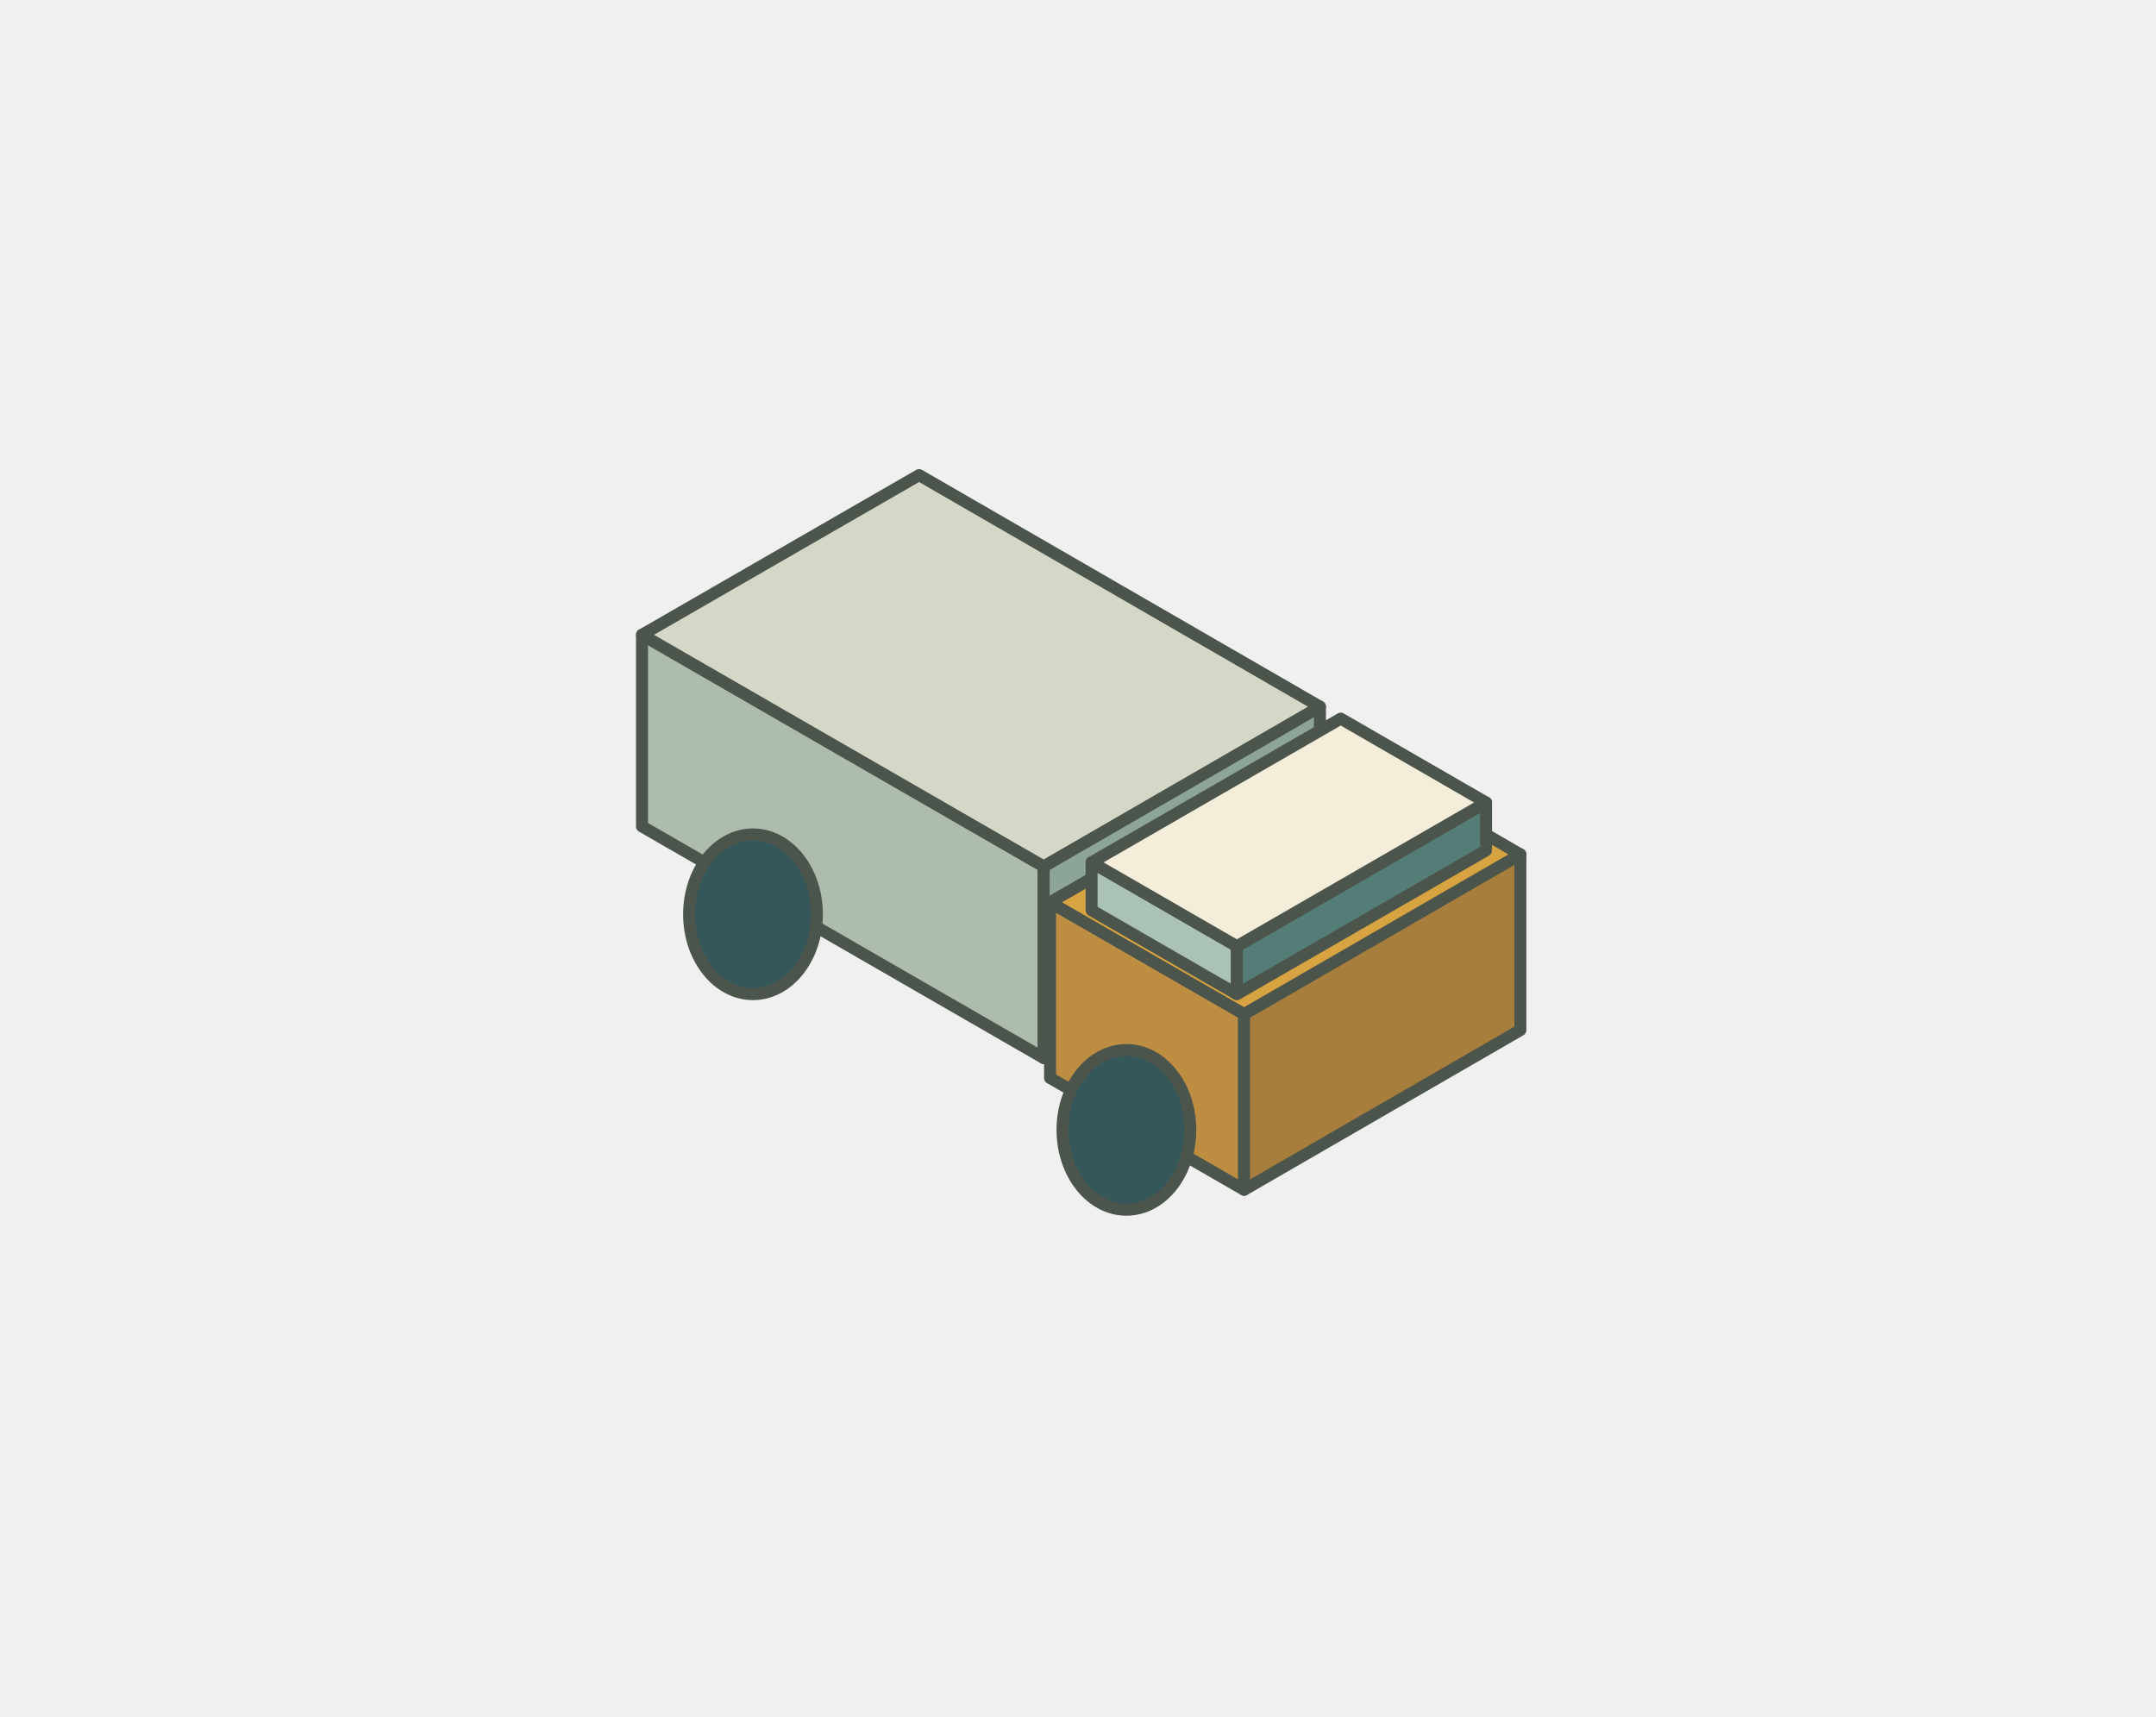
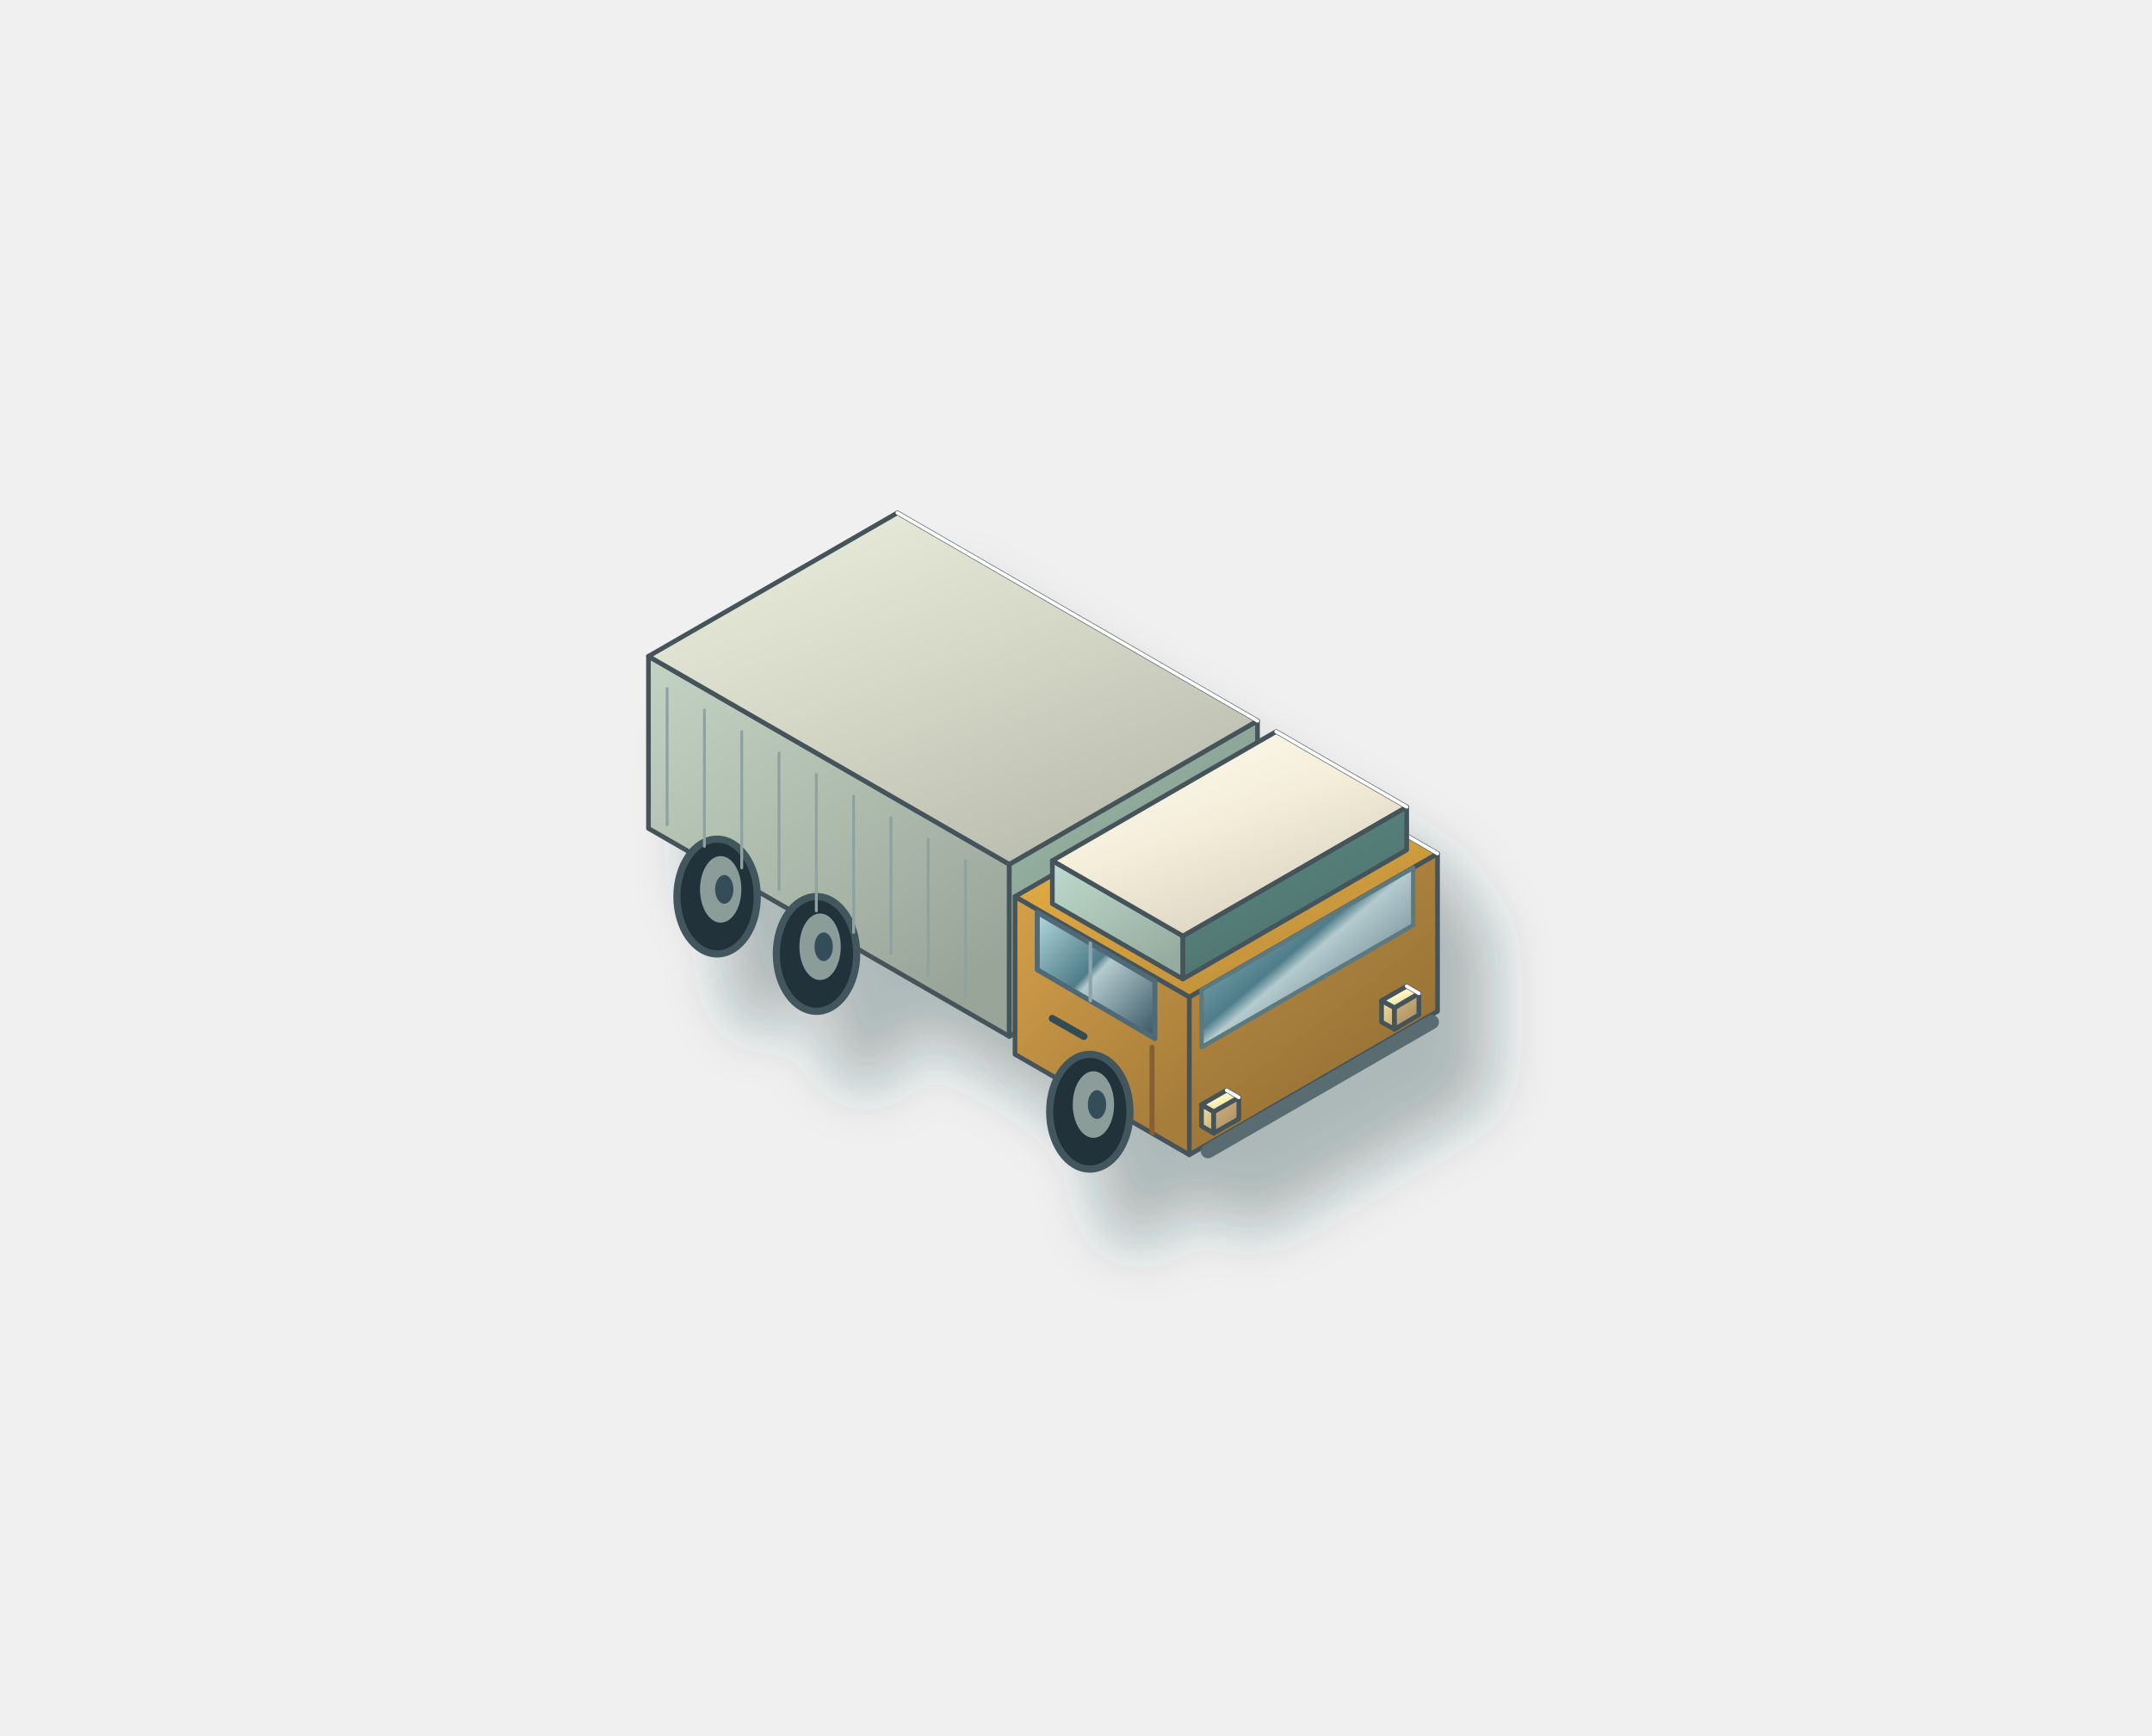
- <svg xmlns="http://www.w3.org/2000/svg" viewBox="25 0 270 215">
-   <polygon points="105.4,103.5 155.7,132.5 155.7,108.5 105.4,79.5" fill="#aebcae" stroke="#4c554c" stroke-width="1.5" stroke-linejoin="round" />
-   <polygon points="190.3,112.5 155.7,132.5 155.7,108.5 190.3,88.5" fill="#8ca597" stroke="#4c554c" stroke-width="1.5" stroke-linejoin="round" />
-   <polygon points="140.1,59.5 190.3,88.5 155.7,108.5 105.4,79.5" fill="#d5d7c7" stroke="#4c554c" stroke-width="1.5" stroke-linejoin="round" />
-   <polygon points="156.5,135.0 180.8,149.0 180.8,127.0 156.5,113.0" fill="#bd8e42" stroke="#4c554c" stroke-width="1.5" stroke-linejoin="round" />
-   <polygon points="215.4,129.0 180.8,149.0 180.8,127.0 215.4,107.0" fill="#a77e3b" stroke="#4c554c" stroke-width="1.5" stroke-linejoin="round" />
-   <polygon points="191.2,93.0 215.4,107.0 180.8,127.0 156.5,113.0" fill="#d8a341" stroke="#4c554c" stroke-width="1.5" stroke-linejoin="round" />
-   <polygon points="161.7,114.0 179.9,124.5 179.9,118.5 161.7,108.0" fill="#aac3b6" stroke="#4c554c" stroke-width="1.5" stroke-linejoin="round" />
-   <polygon points="211.1,106.5 179.9,124.5 179.9,118.5 211.1,100.5" fill="#547d78" stroke="#4c554c" stroke-width="1.5" stroke-linejoin="round" />
-   <polygon points="192.9,90.0 211.1,100.5 179.9,118.5 161.7,108.0" fill="#f4edd9" stroke="#4c554c" stroke-width="1.5" stroke-linejoin="round" />
-   <ellipse cx="119.298" cy="114.5" rx="8" ry="10" fill="#35575a" stroke="#4c554c" stroke-width="1.5" />
-   <ellipse cx="166.062" cy="141.5" rx="8" ry="10" fill="#35575a" stroke="#4c554c" stroke-width="1.5" />
+ <svg xmlns="http://www.w3.org/2000/svg" viewBox="15 -12 300 242">
+   <defs>
+     <radialGradient id="foliage" cx="30%" cy="25%">
+       <stop stop-color="#c6d58b" />
+       <stop offset=".4" stop-color="#729558" />
+       <stop offset="1" stop-color="#355d47" />
+     </radialGradient>
+     <linearGradient id="glass" x2="1" y2="1">
+       <stop stop-color="#b4d8dc" />
+       <stop offset=".45" stop-color="#4f7d8a" />
+       <stop offset=".5" stop-color="#b3cace" />
+       <stop offset="1" stop-color="#355461" />
+     </linearGradient>
+     <filter id="shadow" x="-35%" y="-35%" width="180%" height="190%">
+       <feDropShadow dx="7" dy="10" stdDeviation="4" flood-color="#223c3c" flood-opacity=".32" />
+     </filter>
+     <linearGradient id="7f918c-wall" x1="0" y1="0" x2=".65" y2="1">
+       <stop stop-color="#8ea29d" />
+       <stop offset=".52" stop-color="#7f918c" />
+       <stop offset="1" stop-color="#70807b" />
+     </linearGradient>
+     <linearGradient id="6a7e78-shade" x1="0" y1="0" x2=".65" y2="1">
+       <stop stop-color="#778d86" />
+       <stop offset=".52" stop-color="#6a7e78" />
+       <stop offset="1" stop-color="#5d6f6a" />
+     </linearGradient>
+     <linearGradient id="a9b4af-roof" x1="0" y1="0" x2=".65" y2="1">
+       <stop stop-color="#bdcac4" />
+       <stop offset=".52" stop-color="#a9b4af" />
+       <stop offset="1" stop-color="#959e9a" />
+     </linearGradient>
+     <linearGradient id="c08c39-wall" x1="0" y1="0" x2=".65" y2="1">
+       <stop stop-color="#d79d40" />
+       <stop offset=".52" stop-color="#c08c39" />
+       <stop offset="1" stop-color="#a97b32" />
+     </linearGradient>
+     <linearGradient id="ae7d31-shade" x1="0" y1="0" x2=".65" y2="1">
+       <stop stop-color="#c38c37" />
+       <stop offset=".52" stop-color="#ae7d31" />
+       <stop offset="1" stop-color="#996e2b" />
+     </linearGradient>
+     <linearGradient id="d8a341-roof" x1="0" y1="0" x2=".65" y2="1">
+       <stop stop-color="#f2b749" />
+       <stop offset=".52" stop-color="#d8a341" />
+       <stop offset="1" stop-color="#be8f39" />
+     </linearGradient>
+     <linearGradient id="9d9c8d-wall" x1="0" y1="0" x2=".65" y2="1">
+       <stop stop-color="#b0af9e" />
+       <stop offset=".52" stop-color="#9d9c8d" />
+       <stop offset="1" stop-color="#8a897c" />
+     </linearGradient>
+     <linearGradient id="8b978d-shade" x1="0" y1="0" x2=".65" y2="1">
+       <stop stop-color="#9ca99e" />
+       <stop offset=".52" stop-color="#8b978d" />
+       <stop offset="1" stop-color="#7a857c" />
+     </linearGradient>
+     <linearGradient id="bdbeb0-roof" x1="0" y1="0" x2=".65" y2="1">
+       <stop stop-color="#d4d5c5" />
+       <stop offset=".52" stop-color="#bdbeb0" />
+       <stop offset="1" stop-color="#a6a79b" />
+     </linearGradient>
+     <linearGradient id="67817e-wall" x1="0" y1="0" x2=".65" y2="1">
+       <stop stop-color="#73908d" />
+       <stop offset=".52" stop-color="#67817e" />
+       <stop offset="1" stop-color="#5b726f" />
+     </linearGradient>
+     <linearGradient id="466561-shade" x1="0" y1="0" x2=".65" y2="1">
+       <stop stop-color="#4e716d" />
+       <stop offset=".52" stop-color="#466561" />
+       <stop offset="1" stop-color="#3e5955" />
+     </linearGradient>
+     <linearGradient id="8b9b97-roof" x1="0" y1="0" x2=".65" y2="1">
+       <stop stop-color="#9caea9" />
+       <stop offset=".52" stop-color="#8b9b97" />
+       <stop offset="1" stop-color="#7a8885" />
+     </linearGradient>
+     <linearGradient id="a6b8ba-wall" x1="0" y1="0" x2=".65" y2="1">
+       <stop stop-color="#baced0" />
+       <stop offset=".52" stop-color="#a6b8ba" />
+       <stop offset="1" stop-color="#92a2a4" />
+     </linearGradient>
+     <linearGradient id="6f898c-shade" x1="0" y1="0" x2=".65" y2="1">
+       <stop stop-color="#7c999d" />
+       <stop offset=".52" stop-color="#6f898c" />
+       <stop offset="1" stop-color="#62797b" />
+     </linearGradient>
+     <linearGradient id="cbd3d2-roof" x1="0" y1="0" x2=".65" y2="1">
+       <stop stop-color="#e3eceb" />
+       <stop offset=".52" stop-color="#cbd3d2" />
+       <stop offset="1" stop-color="#b3bab9" />
+     </linearGradient>
+     <linearGradient id="b5c3c1-wall" x1="0" y1="0" x2=".65" y2="1">
+       <stop stop-color="#cbdad8" />
+       <stop offset=".52" stop-color="#b5c3c1" />
+       <stop offset="1" stop-color="#9facaa" />
+     </linearGradient>
+     <linearGradient id="91a7a7-shade" x1="0" y1="0" x2=".65" y2="1">
+       <stop stop-color="#a2bbbb" />
+       <stop offset=".52" stop-color="#91a7a7" />
+       <stop offset="1" stop-color="#809393" />
+     </linearGradient>
+     <linearGradient id="e4e5dd-roof" x1="0" y1="0" x2=".65" y2="1">
+       <stop stop-color="#fffff8" />
+       <stop offset=".52" stop-color="#e4e5dd" />
+       <stop offset="1" stop-color="#c9cac2" />
+     </linearGradient>
+     <linearGradient id="879c97-wall" x1="0" y1="0" x2=".65" y2="1">
+       <stop stop-color="#97afa9" />
+       <stop offset=".52" stop-color="#879c97" />
+       <stop offset="1" stop-color="#778985" />
+     </linearGradient>
+     <linearGradient id="667f7b-shade" x1="0" y1="0" x2=".65" y2="1">
+       <stop stop-color="#728e8a" />
+       <stop offset=".52" stop-color="#667f7b" />
+       <stop offset="1" stop-color="#5a706c" />
+     </linearGradient>
+     <linearGradient id="b1b5af-roof" x1="0" y1="0" x2=".65" y2="1">
+       <stop stop-color="#c6cbc4" />
+       <stop offset=".52" stop-color="#b1b5af" />
+       <stop offset="1" stop-color="#9c9f9a" />
+     </linearGradient>
+     <linearGradient id="9daea7-wall" x1="0" y1="0" x2=".65" y2="1">
+       <stop stop-color="#b0c3bb" />
+       <stop offset=".52" stop-color="#9daea7" />
+       <stop offset="1" stop-color="#8a9993" />
+     </linearGradient>
+     <linearGradient id="728b88-shade" x1="0" y1="0" x2=".65" y2="1">
+       <stop stop-color="#809c98" />
+       <stop offset=".52" stop-color="#728b88" />
+       <stop offset="1" stop-color="#647a78" />
+     </linearGradient>
+     <linearGradient id="e0e6df-roof" x1="0" y1="0" x2=".65" y2="1">
+       <stop stop-color="#fbfffa" />
+       <stop offset=".52" stop-color="#e0e6df" />
+       <stop offset="1" stop-color="#c5cac4" />
+     </linearGradient>
+     <linearGradient id="59696b-wall" x1="0" y1="0" x2=".65" y2="1">
+       <stop stop-color="#647678" />
+       <stop offset=".52" stop-color="#59696b" />
+       <stop offset="1" stop-color="#4e5c5e" />
+     </linearGradient>
+     <linearGradient id="40575c-shade" x1="0" y1="0" x2=".65" y2="1">
+       <stop stop-color="#486167" />
+       <stop offset=".52" stop-color="#40575c" />
+       <stop offset="1" stop-color="#384d51" />
+     </linearGradient>
+     <linearGradient id="626f74-roof" x1="0" y1="0" x2=".65" y2="1">
+       <stop stop-color="#6e7c82" />
+       <stop offset=".52" stop-color="#626f74" />
+       <stop offset="1" stop-color="#566266" />
+     </linearGradient>
+     <linearGradient id="a7bbb0-wall" x1="0" y1="0" x2=".65" y2="1">
+       <stop stop-color="#bbd1c5" />
+       <stop offset=".52" stop-color="#a7bbb0" />
+       <stop offset="1" stop-color="#93a59b" />
+     </linearGradient>
+     <linearGradient id="7c9c91-shade" x1="0" y1="0" x2=".65" y2="1">
+       <stop stop-color="#8bafa2" />
+       <stop offset=".52" stop-color="#7c9c91" />
+       <stop offset="1" stop-color="#6d8980" />
+     </linearGradient>
+     <linearGradient id="d9e0d3-roof" x1="0" y1="0" x2=".65" y2="1">
+       <stop stop-color="#f3fbec" />
+       <stop offset=".52" stop-color="#d9e0d3" />
+       <stop offset="1" stop-color="#bfc5ba" />
+     </linearGradient>
+     <linearGradient id="869d98-wall" x1="0" y1="0" x2=".65" y2="1">
+       <stop stop-color="#96b0aa" />
+       <stop offset=".52" stop-color="#869d98" />
+       <stop offset="1" stop-color="#768a86" />
+     </linearGradient>
+     <linearGradient id="627d7b-shade" x1="0" y1="0" x2=".65" y2="1">
+       <stop stop-color="#6e8c8a" />
+       <stop offset=".52" stop-color="#627d7b" />
+       <stop offset="1" stop-color="#566e6c" />
+     </linearGradient>
+     <linearGradient id="d0d8d1-roof" x1="0" y1="0" x2=".65" y2="1">
+       <stop stop-color="#e9f2ea" />
+       <stop offset=".52" stop-color="#d0d8d1" />
+       <stop offset="1" stop-color="#b7beb8" />
+     </linearGradient>
+     <linearGradient id="7c9c91-wall" x1="0" y1="0" x2=".65" y2="1">
+       <stop stop-color="#8bafa2" />
+       <stop offset=".52" stop-color="#7c9c91" />
+       <stop offset="1" stop-color="#6d8980" />
+     </linearGradient>
+     <linearGradient id="688b82-shade" x1="0" y1="0" x2=".65" y2="1">
+       <stop stop-color="#749c92" />
+       <stop offset=".52" stop-color="#688b82" />
+       <stop offset="1" stop-color="#5c7a72" />
+     </linearGradient>
+     <linearGradient id="afc4b3-roof" x1="0" y1="0" x2=".65" y2="1">
+       <stop stop-color="#c4dcc8" />
+       <stop offset=".52" stop-color="#afc4b3" />
+       <stop offset="1" stop-color="#9aac9e" />
+     </linearGradient>
+     <linearGradient id="456b66-wall" x1="0" y1="0" x2=".65" y2="1">
+       <stop stop-color="#4d7872" />
+       <stop offset=".52" stop-color="#456b66" />
+       <stop offset="1" stop-color="#3d5e5a" />
+     </linearGradient>
+     <linearGradient id="35575a-shade" x1="0" y1="0" x2=".65" y2="1">
+       <stop stop-color="#3b6165" />
+       <stop offset=".52" stop-color="#35575a" />
+       <stop offset="1" stop-color="#2f4d4f" />
+     </linearGradient>
+     <linearGradient id="547d78-roof" x1="0" y1="0" x2=".65" y2="1">
+       <stop stop-color="#5e8c86" />
+       <stop offset=".52" stop-color="#547d78" />
+       <stop offset="1" stop-color="#4a6e6a" />
+     </linearGradient>
+     <linearGradient id="6f8f65-wall" x1="0" y1="0" x2=".65" y2="1">
+       <stop stop-color="#7ca071" />
+       <stop offset=".52" stop-color="#6f8f65" />
+       <stop offset="1" stop-color="#627e59" />
+     </linearGradient>
+     <linearGradient id="637d59-shade" x1="0" y1="0" x2=".65" y2="1">
+       <stop stop-color="#6f8c64" />
+       <stop offset=".52" stop-color="#637d59" />
+       <stop offset="1" stop-color="#576e4e" />
+     </linearGradient>
+     <linearGradient id="8da97c-roof" x1="0" y1="0" x2=".65" y2="1">
+       <stop stop-color="#9ebd8b" />
+       <stop offset=".52" stop-color="#8da97c" />
+       <stop offset="1" stop-color="#7c956d" />
+     </linearGradient>
+     <linearGradient id="608488-wall" x1="0" y1="0" x2=".65" y2="1">
+       <stop stop-color="#6c9498" />
+       <stop offset=".52" stop-color="#608488" />
+       <stop offset="1" stop-color="#547478" />
+     </linearGradient>
+     <linearGradient id="486770-shade" x1="0" y1="0" x2=".65" y2="1">
+       <stop stop-color="#51737d" />
+       <stop offset=".52" stop-color="#486770" />
+       <stop offset="1" stop-color="#3f5b63" />
+     </linearGradient>
+     <linearGradient id="91b7b7-roof" x1="0" y1="0" x2=".65" y2="1">
+       <stop stop-color="#a2cdcd" />
+       <stop offset=".52" stop-color="#91b7b7" />
+       <stop offset="1" stop-color="#80a1a1" />
+     </linearGradient>
+     <linearGradient id="7c956b-wall" x1="0" y1="0" x2=".65" y2="1">
+       <stop stop-color="#8ba778" />
+       <stop offset=".52" stop-color="#7c956b" />
+       <stop offset="1" stop-color="#6d835e" />
+     </linearGradient>
+     <linearGradient id="6b865d-shade" x1="0" y1="0" x2=".65" y2="1">
+       <stop stop-color="#789668" />
+       <stop offset=".52" stop-color="#6b865d" />
+       <stop offset="1" stop-color="#5e7652" />
+     </linearGradient>
+     <linearGradient id="91a87e-roof" x1="0" y1="0" x2=".65" y2="1">
+       <stop stop-color="#a2bc8d" />
+       <stop offset=".52" stop-color="#91a87e" />
+       <stop offset="1" stop-color="#80946f" />
+     </linearGradient>
+     <linearGradient id="8ba398-wall" x1="0" y1="0" x2=".65" y2="1">
+       <stop stop-color="#9cb7aa" />
+       <stop offset=".52" stop-color="#8ba398" />
+       <stop offset="1" stop-color="#7a8f86" />
+     </linearGradient>
+     <linearGradient id="65877f-shade" x1="0" y1="0" x2=".65" y2="1">
+       <stop stop-color="#71978e" />
+       <stop offset=".52" stop-color="#65877f" />
+       <stop offset="1" stop-color="#597770" />
+     </linearGradient>
+     <linearGradient id="b7c5ba-roof" x1="0" y1="0" x2=".65" y2="1">
+       <stop stop-color="#cdddd0" />
+       <stop offset=".52" stop-color="#b7c5ba" />
+       <stop offset="1" stop-color="#a1ada4" />
+     </linearGradient>
+     <linearGradient id="76988c-wall" x1="0" y1="0" x2=".65" y2="1">
+       <stop stop-color="#84aa9d" />
+       <stop offset=".52" stop-color="#76988c" />
+       <stop offset="1" stop-color="#68867b" />
+     </linearGradient>
+     <linearGradient id="809e92-wall" x1="0" y1="0" x2=".65" y2="1">
+       <stop stop-color="#8fb1a4" />
+       <stop offset=".52" stop-color="#809e92" />
+       <stop offset="1" stop-color="#718b80" />
+     </linearGradient>
+     <linearGradient id="5f7f77-shade" x1="0" y1="0" x2=".65" y2="1">
+       <stop stop-color="#6a8e85" />
+       <stop offset=".52" stop-color="#5f7f77" />
+       <stop offset="1" stop-color="#547069" />
+     </linearGradient>
+     <linearGradient id="b5c7bd-roof" x1="0" y1="0" x2=".65" y2="1">
+       <stop stop-color="#cbdfd4" />
+       <stop offset=".52" stop-color="#b5c7bd" />
+       <stop offset="1" stop-color="#9fafa6" />
+     </linearGradient>
+     <linearGradient id="607d82-wall" x1="0" y1="0" x2=".65" y2="1">
+       <stop stop-color="#6c8c92" />
+       <stop offset=".52" stop-color="#607d82" />
+       <stop offset="1" stop-color="#546e72" />
+     </linearGradient>
+     <linearGradient id="3b5864-shade" x1="0" y1="0" x2=".65" y2="1">
+       <stop stop-color="#426370" />
+       <stop offset=".52" stop-color="#3b5864" />
+       <stop offset="1" stop-color="#344d58" />
+     </linearGradient>
+     <linearGradient id="9eb5b3-roof" x1="0" y1="0" x2=".65" y2="1">
+       <stop stop-color="#b1cbc8" />
+       <stop offset=".52" stop-color="#9eb5b3" />
+       <stop offset="1" stop-color="#8b9f9e" />
+     </linearGradient>
+     <linearGradient id="91a99a-wall" x1="0" y1="0" x2=".65" y2="1">
+       <stop stop-color="#a2bdac" />
+       <stop offset=".52" stop-color="#91a99a" />
+       <stop offset="1" stop-color="#809588" />
+     </linearGradient>
+     <linearGradient id="708f81-shade" x1="0" y1="0" x2=".65" y2="1">
+       <stop stop-color="#7da090" />
+       <stop offset=".52" stop-color="#708f81" />
+       <stop offset="1" stop-color="#637e72" />
+     </linearGradient>
+     <linearGradient id="cdd6c8-roof" x1="0" y1="0" x2=".65" y2="1">
+       <stop stop-color="#e6f0e0" />
+       <stop offset=".52" stop-color="#cdd6c8" />
+       <stop offset="1" stop-color="#b4bcb0" />
+     </linearGradient>
+     <linearGradient id="bdc8bc-wall" x1="0" y1="0" x2=".65" y2="1">
+       <stop stop-color="#d4e0d3" />
+       <stop offset=".52" stop-color="#bdc8bc" />
+       <stop offset="1" stop-color="#a6b0a5" />
+     </linearGradient>
+     <linearGradient id="8baba0-shade" x1="0" y1="0" x2=".65" y2="1">
+       <stop stop-color="#9cc0b3" />
+       <stop offset=".52" stop-color="#8baba0" />
+       <stop offset="1" stop-color="#7a968d" />
+     </linearGradient>
+     <linearGradient id="dbdfd0-roof" x1="0" y1="0" x2=".65" y2="1">
+       <stop stop-color="#f5fae9" />
+       <stop offset=".52" stop-color="#dbdfd0" />
+       <stop offset="1" stop-color="#c1c4b7" />
+     </linearGradient>
+     <linearGradient id="a8b9a8-wall" x1="0" y1="0" x2=".65" y2="1">
+       <stop stop-color="#bccfbc" />
+       <stop offset=".52" stop-color="#a8b9a8" />
+       <stop offset="1" stop-color="#94a394" />
+     </linearGradient>
+     <linearGradient id="809d90-shade" x1="0" y1="0" x2=".65" y2="1">
+       <stop stop-color="#8fb0a1" />
+       <stop offset=".52" stop-color="#809d90" />
+       <stop offset="1" stop-color="#718a7f" />
+     </linearGradient>
+     <linearGradient id="d3d9c8-roof" x1="0" y1="0" x2=".65" y2="1">
+       <stop stop-color="#ecf3e0" />
+       <stop offset=".52" stop-color="#d3d9c8" />
+       <stop offset="1" stop-color="#babfb0" />
+     </linearGradient>
+     <linearGradient id="8ba79b-wall" x1="0" y1="0" x2=".65" y2="1">
+       <stop stop-color="#9cbbae" />
+       <stop offset=".52" stop-color="#8ba79b" />
+       <stop offset="1" stop-color="#7a9388" />
+     </linearGradient>
+     <linearGradient id="698b82-shade" x1="0" y1="0" x2=".65" y2="1">
+       <stop stop-color="#769c92" />
+       <stop offset=".52" stop-color="#698b82" />
+       <stop offset="1" stop-color="#5c7a72" />
+     </linearGradient>
+     <linearGradient id="abc0b0-roof" x1="0" y1="0" x2=".65" y2="1">
+       <stop stop-color="#c0d7c5" />
+       <stop offset=".52" stop-color="#abc0b0" />
+       <stop offset="1" stop-color="#96a99b" />
+     </linearGradient>
+     <linearGradient id="e1e4d4-roof" x1="0" y1="0" x2=".65" y2="1">
+       <stop stop-color="#fcffed" />
+       <stop offset=".52" stop-color="#e1e4d4" />
+       <stop offset="1" stop-color="#c6c9bb" />
+     </linearGradient>
+     <linearGradient id="f4edd9-roof" x1="0" y1="0" x2=".65" y2="1">
+       <stop stop-color="#fffff3" />
+       <stop offset=".52" stop-color="#f4edd9" />
+       <stop offset="1" stop-color="#d7d1bf" />
+     </linearGradient>
+     <linearGradient id="b28a43-wall" x1="0" y1="0" x2=".65" y2="1">
+       <stop stop-color="#c79b4b" />
+       <stop offset=".52" stop-color="#b28a43" />
+       <stop offset="1" stop-color="#9d793b" />
+     </linearGradient>
+     <linearGradient id="a07736-shade" x1="0" y1="0" x2=".65" y2="1">
+       <stop stop-color="#b3853c" />
+       <stop offset=".52" stop-color="#a07736" />
+       <stop offset="1" stop-color="#8d6930" />
+     </linearGradient>
+     <linearGradient id="849c95-wall" x1="0" y1="0" x2=".65" y2="1">
+       <stop stop-color="#94afa7" />
+       <stop offset=".52" stop-color="#849c95" />
+       <stop offset="1" stop-color="#748983" />
+     </linearGradient>
+     <linearGradient id="516f72-shade" x1="0" y1="0" x2=".65" y2="1">
+       <stop stop-color="#5b7c80" />
+       <stop offset=".52" stop-color="#516f72" />
+       <stop offset="1" stop-color="#476264" />
+     </linearGradient>
+     <linearGradient id="b8c6bf-roof" x1="0" y1="0" x2=".65" y2="1">
+       <stop stop-color="#ceded6" />
+       <stop offset=".52" stop-color="#b8c6bf" />
+       <stop offset="1" stop-color="#a2aea8" />
+     </linearGradient>
+     <linearGradient id="bf8b3d-wall" x1="0" y1="0" x2=".65" y2="1">
+       <stop stop-color="#d69c44" />
+       <stop offset=".52" stop-color="#bf8b3d" />
+       <stop offset="1" stop-color="#a87a36" />
+     </linearGradient>
+     <linearGradient id="a47132-shade" x1="0" y1="0" x2=".65" y2="1">
+       <stop stop-color="#b87f38" />
+       <stop offset=".52" stop-color="#a47132" />
+       <stop offset="1" stop-color="#90632c" />
+     </linearGradient>
+     <linearGradient id="afb8aa-wall" x1="0" y1="0" x2=".65" y2="1">
+       <stop stop-color="#c4cebe" />
+       <stop offset=".52" stop-color="#afb8aa" />
+       <stop offset="1" stop-color="#9aa296" />
+     </linearGradient>
+     <linearGradient id="78988b-shade" x1="0" y1="0" x2=".65" y2="1">
+       <stop stop-color="#86aa9c" />
+       <stop offset=".52" stop-color="#78988b" />
+       <stop offset="1" stop-color="#6a867a" />
+     </linearGradient>
+     <linearGradient id="435654-wall" x1="0" y1="0" x2=".65" y2="1">
+       <stop stop-color="#4b605e" />
+       <stop offset=".52" stop-color="#435654" />
+       <stop offset="1" stop-color="#3b4c4a" />
+     </linearGradient>
+     <linearGradient id="2d454b-shade" x1="0" y1="0" x2=".65" y2="1">
+       <stop stop-color="#324d54" />
+       <stop offset=".52" stop-color="#2d454b" />
+       <stop offset="1" stop-color="#283d42" />
+     </linearGradient>
+     <linearGradient id="6a7c76-roof" x1="0" y1="0" x2=".65" y2="1">
+       <stop stop-color="#778b84" />
+       <stop offset=".52" stop-color="#6a7c76" />
+       <stop offset="1" stop-color="#5d6d68" />
+     </linearGradient>
+     <linearGradient id="35575a-wall" x1="0" y1="0" x2=".65" y2="1">
+       <stop stop-color="#3b6165" />
+       <stop offset=".52" stop-color="#35575a" />
+       <stop offset="1" stop-color="#2f4d4f" />
+     </linearGradient>
+     <linearGradient id="35575a-roof" x1="0" y1="0" x2=".65" y2="1">
+       <stop stop-color="#3b6165" />
+       <stop offset=".52" stop-color="#35575a" />
+       <stop offset="1" stop-color="#2f4d4f" />
+     </linearGradient>
+     <linearGradient id="b5863a-wall" x1="0" y1="0" x2=".65" y2="1">
+       <stop stop-color="#cb9641" />
+       <stop offset=".52" stop-color="#b5863a" />
+       <stop offset="1" stop-color="#9f7633" />
+     </linearGradient>
+     <linearGradient id="a67831-shade" x1="0" y1="0" x2=".65" y2="1">
+       <stop stop-color="#ba8637" />
+       <stop offset=".52" stop-color="#a67831" />
+       <stop offset="1" stop-color="#926a2b" />
+     </linearGradient>
+     <linearGradient id="9bb5aa-wall" x1="0" y1="0" x2=".65" y2="1">
+       <stop stop-color="#aecbbe" />
+       <stop offset=".52" stop-color="#9bb5aa" />
+       <stop offset="1" stop-color="#889f96" />
+     </linearGradient>
+     <linearGradient id="547d78-shade" x1="0" y1="0" x2=".65" y2="1">
+       <stop stop-color="#5e8c86" />
+       <stop offset=".52" stop-color="#547d78" />
+       <stop offset="1" stop-color="#4a6e6a" />
+     </linearGradient>
+     <linearGradient id="547d78-wall" x1="0" y1="0" x2=".65" y2="1">
+       <stop stop-color="#5e8c86" />
+       <stop offset=".52" stop-color="#547d78" />
+       <stop offset="1" stop-color="#4a6e6a" />
+     </linearGradient>
+     <linearGradient id="aebcae-wall" x1="0" y1="0" x2=".65" y2="1">
+       <stop stop-color="#c3d3c3" />
+       <stop offset=".52" stop-color="#aebcae" />
+       <stop offset="1" stop-color="#99a599" />
+     </linearGradient>
+     <linearGradient id="8ca597-shade" x1="0" y1="0" x2=".65" y2="1">
+       <stop stop-color="#9db9a9" />
+       <stop offset=".52" stop-color="#8ca597" />
+       <stop offset="1" stop-color="#7b9185" />
+     </linearGradient>
+     <linearGradient id="d5d7c7-roof" x1="0" y1="0" x2=".65" y2="1">
+       <stop stop-color="#eff1df" />
+       <stop offset=".52" stop-color="#d5d7c7" />
+       <stop offset="1" stop-color="#bbbdaf" />
+     </linearGradient>
+     <linearGradient id="bd8e42-wall" x1="0" y1="0" x2=".65" y2="1">
+       <stop stop-color="#d49f4a" />
+       <stop offset=".52" stop-color="#bd8e42" />
+       <stop offset="1" stop-color="#a67d3a" />
+     </linearGradient>
+     <linearGradient id="a77e3b-shade" x1="0" y1="0" x2=".65" y2="1">
+       <stop stop-color="#bb8d42" />
+       <stop offset=".52" stop-color="#a77e3b" />
+       <stop offset="1" stop-color="#936f34" />
+     </linearGradient>
+     <linearGradient id="aac3b6-wall" x1="0" y1="0" x2=".65" y2="1">
+       <stop stop-color="#bedacc" />
+       <stop offset=".52" stop-color="#aac3b6" />
+       <stop offset="1" stop-color="#96aca0" />
+     </linearGradient>
+     <linearGradient id="e0c98d-wall" x1="0" y1="0" x2=".65" y2="1">
+       <stop stop-color="#fbe19e" />
+       <stop offset=".52" stop-color="#e0c98d" />
+       <stop offset="1" stop-color="#c5b17c" />
+     </linearGradient>
+     <linearGradient id="bfa271-shade" x1="0" y1="0" x2=".65" y2="1">
+       <stop stop-color="#d6b57f" />
+       <stop offset=".52" stop-color="#bfa271" />
+       <stop offset="1" stop-color="#a88f63" />
+     </linearGradient>
+     <linearGradient id="fff4bc-roof" x1="0" y1="0" x2=".65" y2="1">
+       <stop stop-color="#ffffd3" />
+       <stop offset=".52" stop-color="#fff4bc" />
+       <stop offset="1" stop-color="#e0d7a5" />
+     </linearGradient>
+   </defs>
+   <style>.crane-boom{transform-origin:147px 21px;animation:sway 7s ease-in-out infinite alternate}@keyframes sway{to{transform:rotate(2deg)}}@media(prefers-reduced-motion:reduce){*{animation:none!important}}</style>
+   <g filter="url(#shadow)">
+     <polygon points="105.4,103.5 155.7,132.5 155.7,108.5 105.4,79.5" fill="url(#aebcae-wall)" stroke="#44535a" stroke-width="0.65" stroke-linejoin="round" />
+     <polygon points="190.3,112.5 155.7,132.5 155.7,108.5 190.3,88.5" fill="url(#8ca597-shade)" stroke="#44535a" stroke-width="0.65" stroke-linejoin="round" />
+     <polygon points="140.1,59.5 190.3,88.5 155.7,108.5 105.4,79.5" fill="url(#d5d7c7-roof)" stroke="#44535a" stroke-width="0.65" stroke-linejoin="round" />
+     <path d="M140.1,59.5 L190.3,88.5" fill="none" stroke="#ffffff" stroke-width="0.5" stroke-linecap="round" />
+     <polygon points="156.5,135.0 180.8,149.0 180.8,127.0 156.5,113.0" fill="url(#bd8e42-wall)" stroke="#44535a" stroke-width="0.65" stroke-linejoin="round" />
+     <polygon points="215.4,129.0 180.8,149.0 180.8,127.0 215.4,107.0" fill="url(#a77e3b-shade)" stroke="#44535a" stroke-width="0.65" stroke-linejoin="round" />
+     <polygon points="191.2,93.0 215.4,107.0 180.8,127.0 156.5,113.0" fill="url(#d8a341-roof)" stroke="#44535a" stroke-width="0.65" stroke-linejoin="round" />
+     <path d="M191.2,93.0 L215.4,107.0" fill="none" stroke="#ffffff" stroke-width="0.5" stroke-linecap="round" />
+     <polygon points="161.7,114.0 179.9,124.5 179.9,118.5 161.7,108.0" fill="url(#aac3b6-wall)" stroke="#44535a" stroke-width="0.65" stroke-linejoin="round" />
+     <polygon points="211.1,106.5 179.9,124.5 179.9,118.5 211.1,100.5" fill="url(#547d78-shade)" stroke="#44535a" stroke-width="0.65" stroke-linejoin="round" />
+     <polygon points="192.9,90.0 211.1,100.5 179.9,118.5 161.7,108.0" fill="url(#f4edd9-roof)" stroke="#44535a" stroke-width="0.65" stroke-linejoin="round" />
+     <path d="M192.9,90.0 L211.1,100.5" fill="none" stroke="#ffffff" stroke-width="0.5" stroke-linecap="round" />
+     <ellipse cx="114.968" cy="113.0" rx="5.6" ry="8" fill="#20323b" stroke="#43565d" stroke-width="1" />
+     <ellipse cx="115.468" cy="112.0" rx="2.88" ry="4.64" fill="#8c9c99" />
+     <ellipse cx="115.968" cy="112.0" rx="1.28" ry="2.0" fill="#364d58" />
+     <ellipse cx="128.824" cy="121.0" rx="5.6" ry="8" fill="#20323b" stroke="#43565d" stroke-width="1" />
+     <ellipse cx="129.324" cy="120.0" rx="2.88" ry="4.64" fill="#8c9c99" />
+     <ellipse cx="129.824" cy="120.0" rx="1.28" ry="2.0" fill="#364d58" />
+     <ellipse cx="166.928" cy="143.0" rx="5.6" ry="8" fill="#20323b" stroke="#43565d" stroke-width="1" />
+     <ellipse cx="167.428" cy="142.0" rx="2.88" ry="4.64" fill="#8c9c99" />
+     <ellipse cx="167.928" cy="142.0" rx="1.28" ry="2.0" fill="#364d58" />
+     <polygon points="159.6,123.2 176.0,132.8 176.0,124.8 159.6,115.2" fill="url(#glass)" stroke="#506976" stroke-width="0.7" stroke-linejoin="round" />
+     <path d="M167.0,127.5 L167.0,119.5" fill="none" stroke="#8da4ab" stroke-width="0.5" stroke-linecap="round" />
+     <polygon points="212.0,117.0 182.5,134.0 182.5,126.0 212.0,109.0" fill="url(#glass)" stroke="#5b7980" stroke-width="0.6" stroke-linejoin="round" />
+     <path d="M175.6,146.0 L175.6,134.0" fill="none" stroke="#885e30" stroke-width="0.7" stroke-linecap="round" />
+     <path d="M161.7,130.0 L166.1,132.5" fill="none" stroke="#334c54" stroke-width="1" stroke-linecap="round" />
+     <path d="M108.0,103.0 L108.0,84.0" fill="none" stroke="#8ea29f" stroke-width="0.4" stroke-linecap="round" />
+     <path d="M113.2,106.0 L113.2,87.0" fill="none" stroke="#8ea29f" stroke-width="0.4" stroke-linecap="round" />
+     <path d="M118.4,109.0 L118.4,90.0" fill="none" stroke="#8ea29f" stroke-width="0.4" stroke-linecap="round" />
+     <path d="M123.6,112.0 L123.6,93.0" fill="none" stroke="#8ea29f" stroke-width="0.4" stroke-linecap="round" />
+     <path d="M128.8,115.0 L128.8,96.0" fill="none" stroke="#8ea29f" stroke-width="0.4" stroke-linecap="round" />
+     <path d="M134.0,118.0 L134.0,99.0" fill="none" stroke="#8ea29f" stroke-width="0.4" stroke-linecap="round" />
+     <path d="M139.2,121.0 L139.2,102.0" fill="none" stroke="#8ea29f" stroke-width="0.4" stroke-linecap="round" />
+     <path d="M144.4,124.0 L144.4,105.0" fill="none" stroke="#8ea29f" stroke-width="0.4" stroke-linecap="round" />
+     <path d="M149.6,127.0 L149.6,108.0" fill="none" stroke="#8ea29f" stroke-width="0.4" stroke-linecap="round" />
+     <polygon points="207.6,130.5 209.4,131.5 209.4,128.5 207.6,127.5" fill="url(#e0c98d-wall)" stroke="#44535a" stroke-width="0.65" stroke-linejoin="round" />
+     <polygon points="212.8,129.5 209.4,131.5 209.4,128.5 212.8,126.5" fill="url(#bfa271-shade)" stroke="#44535a" stroke-width="0.65" stroke-linejoin="round" />
+     <polygon points="211.1,125.5 212.8,126.5 209.4,128.5 207.6,127.5" fill="url(#fff4bc-roof)" stroke="#44535a" stroke-width="0.65" stroke-linejoin="round" />
+     <path d="M211.1,125.5 L212.8,126.5" fill="none" stroke="#ffffff" stroke-width="0.5" stroke-linecap="round" />
+     <polygon points="182.5,145.0 184.2,146.0 184.2,143.0 182.5,142.0" fill="url(#e0c98d-wall)" stroke="#44535a" stroke-width="0.65" stroke-linejoin="round" />
+     <polygon points="187.7,144.0 184.2,146.0 184.2,143.0 187.7,141.0" fill="url(#bfa271-shade)" stroke="#44535a" stroke-width="0.65" stroke-linejoin="round" />
+     <polygon points="186.0,140.0 187.7,141.0 184.2,143.0 182.5,142.0" fill="url(#fff4bc-roof)" stroke="#44535a" stroke-width="0.65" stroke-linejoin="round" />
+     <path d="M186.0,140.0 L187.7,141.0" fill="none" stroke="#ffffff" stroke-width="0.5" stroke-linecap="round" />
+     <path d="M214.6,130.5 L183.4,148.5" fill="none" stroke="#596c71" stroke-width="2" stroke-linecap="round" />
+   </g>
</svg>
